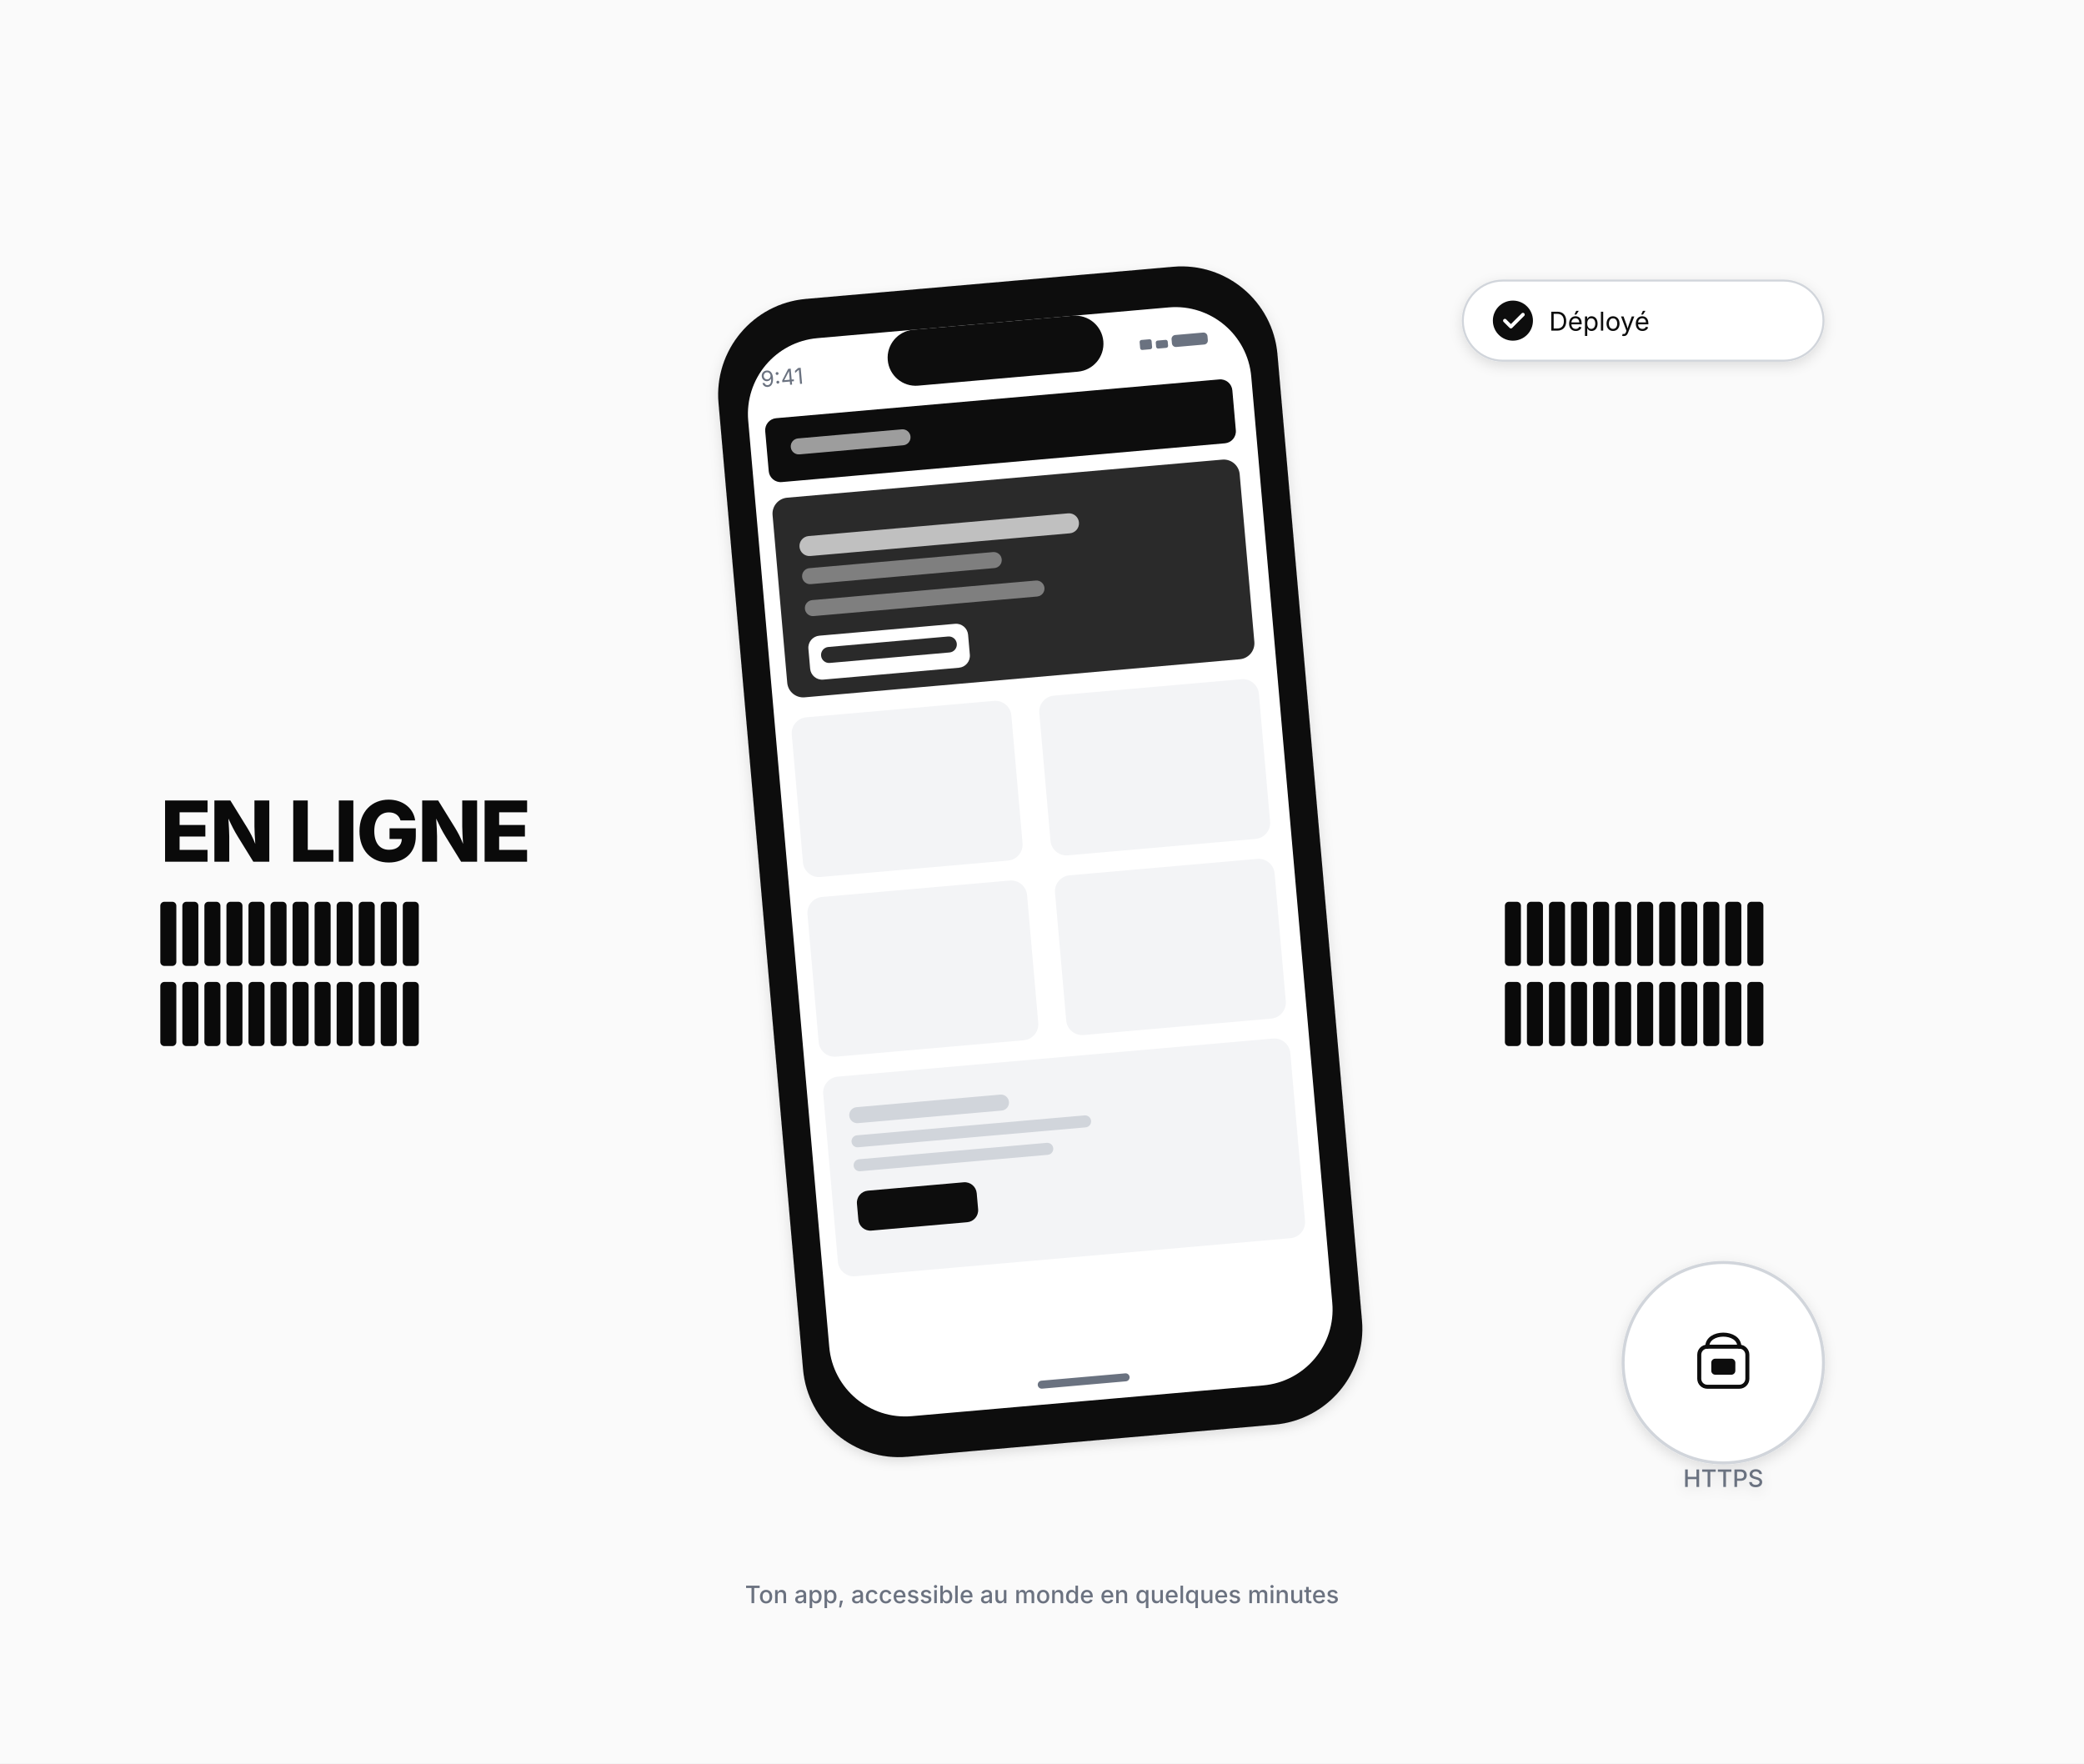
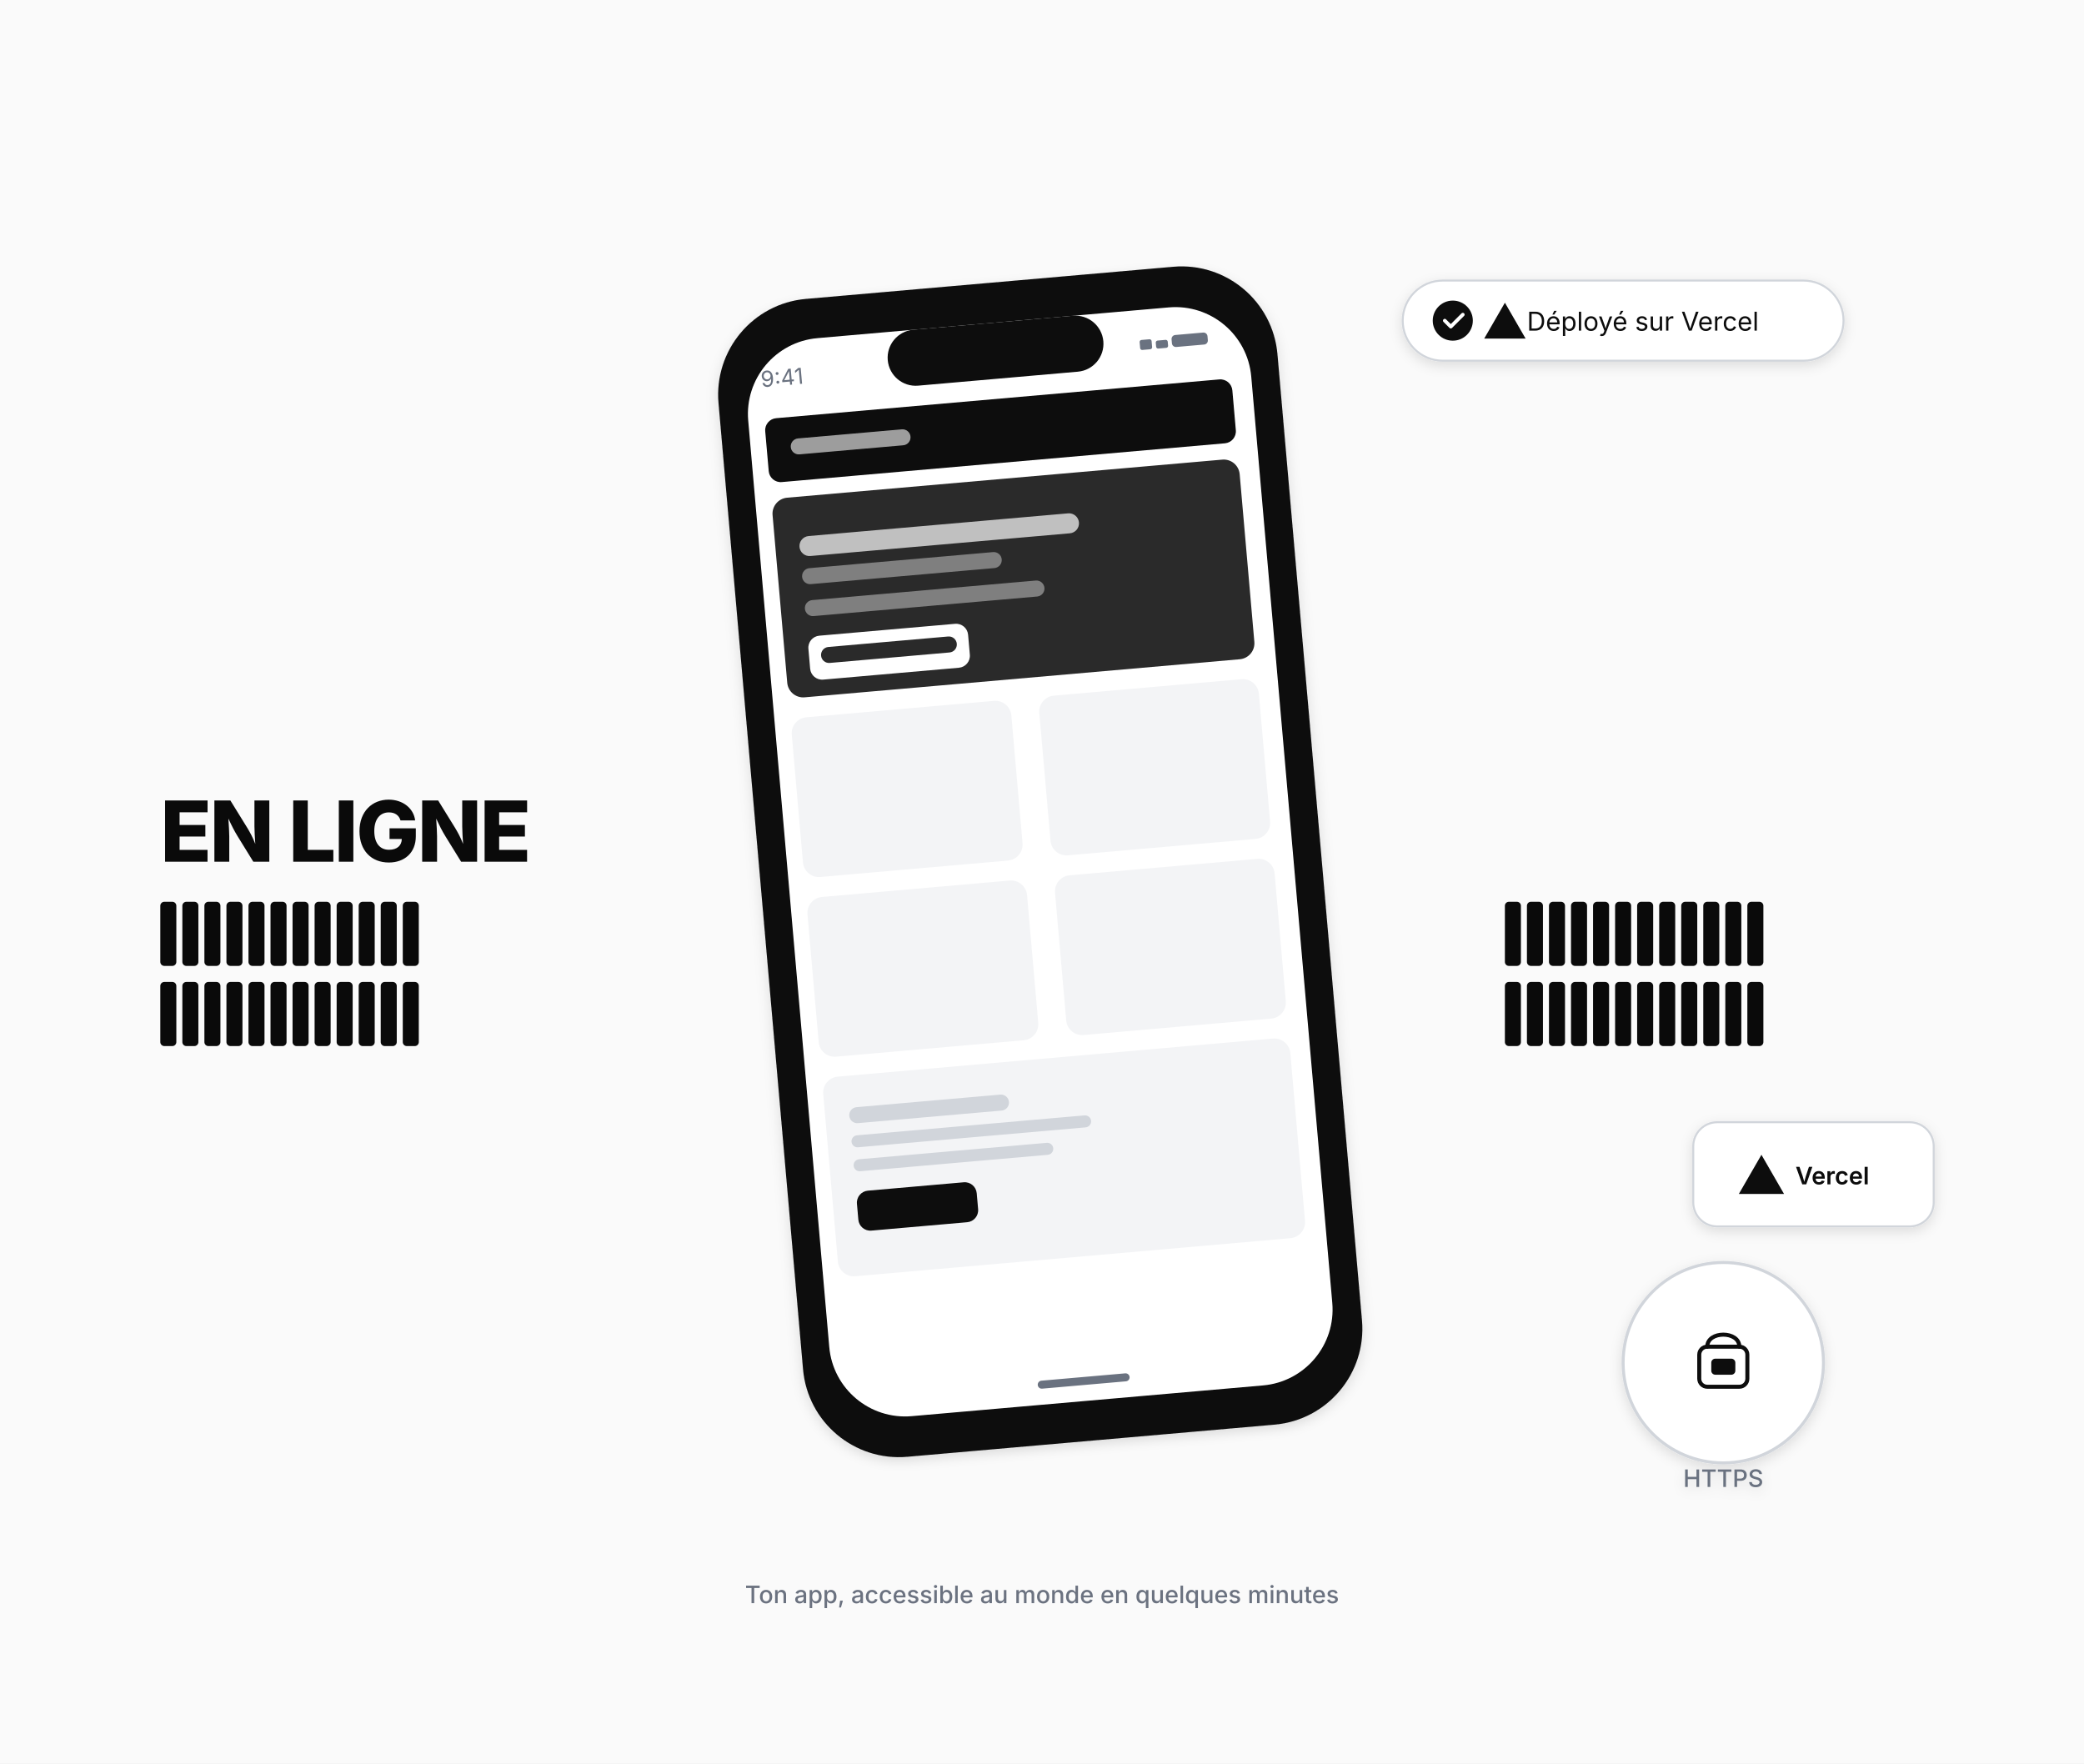
<svg xmlns="http://www.w3.org/2000/svg" viewBox="0 0 1040 880" width="1040" height="880">
  <defs>
    <style>
      text { font-family: -apple-system, "SF Pro Display", Inter, sans-serif; }
      .heading { font-weight: 600; fill: #0A0A0A; }
      .body { font-weight: 400; fill: #0A0A0A; }
      .caption { font-weight: 500; fill: #6B7280; font-size: 12px; }
    </style>
    <filter id="softShadow" x="-20%" y="-20%" width="140%" height="140%">
      <feGaussianBlur in="SourceAlpha" stdDeviation="3" />
      <feOffset dx="0" dy="2" />
      <feComponentTransfer>
        <feFuncA type="linear" slope="0.12" />
      </feComponentTransfer>
      <feMerge>
        <feMergeNode />
        <feMergeNode in="SourceGraphic" />
      </feMerge>
    </filter>
  </defs>
  <rect width="1040" height="880" fill="#FAFAFA" />
  <g id="en-ligne-label">
    <text x="80" y="430" font-size="42" font-weight="800" fill="#0A0A0A" letter-spacing="-1">EN LIGNE</text>
  </g>
  <g id="bars-left">
    <rect x="80" y="450" width="8" height="32" rx="2" fill="#0A0A0A" />
    <rect x="91" y="450" width="8" height="32" rx="2" fill="#0A0A0A" />
    <rect x="102" y="450" width="8" height="32" rx="2" fill="#0A0A0A" />
    <rect x="113" y="450" width="8" height="32" rx="2" fill="#0A0A0A" />
    <rect x="124" y="450" width="8" height="32" rx="2" fill="#0A0A0A" />
    <rect x="135" y="450" width="8" height="32" rx="2" fill="#0A0A0A" />
    <rect x="146" y="450" width="8" height="32" rx="2" fill="#0A0A0A" />
    <rect x="157" y="450" width="8" height="32" rx="2" fill="#0A0A0A" />
    <rect x="168" y="450" width="8" height="32" rx="2" fill="#0A0A0A" />
    <rect x="179" y="450" width="8" height="32" rx="2" fill="#0A0A0A" />
    <rect x="190" y="450" width="8" height="32" rx="2" fill="#0A0A0A" />
    <rect x="201" y="450" width="8" height="32" rx="2" fill="#0A0A0A" />
    <rect x="80" y="490" width="8" height="32" rx="2" fill="#0A0A0A" />
    <rect x="91" y="490" width="8" height="32" rx="2" fill="#0A0A0A" />
    <rect x="102" y="490" width="8" height="32" rx="2" fill="#0A0A0A" />
    <rect x="113" y="490" width="8" height="32" rx="2" fill="#0A0A0A" />
    <rect x="124" y="490" width="8" height="32" rx="2" fill="#0A0A0A" />
    <rect x="135" y="490" width="8" height="32" rx="2" fill="#0A0A0A" />
    <rect x="146" y="490" width="8" height="32" rx="2" fill="#0A0A0A" />
    <rect x="157" y="490" width="8" height="32" rx="2" fill="#0A0A0A" />
    <rect x="168" y="490" width="8" height="32" rx="2" fill="#0A0A0A" />
    <rect x="179" y="490" width="8" height="32" rx="2" fill="#0A0A0A" />
    <rect x="190" y="490" width="8" height="32" rx="2" fill="#0A0A0A" />
    <rect x="201" y="490" width="8" height="32" rx="2" fill="#0A0A0A" />
  </g>
  <g id="iphone-mockup" transform="rotate(-5, 520, 440)" filter="url(#softShadow)">
    <rect x="380" y="140" width="280" height="580" rx="48" fill="#0A0A0A" />
    <rect x="394" y="160" width="252" height="540" rx="38" fill="#FFFFFF" />
    <rect x="466" y="160" width="108" height="28" rx="14" fill="#0A0A0A" />
    <text x="402" y="182" font-size="11" fill="#6B7280">9:41</text>
    <rect x="608" y="174" width="18" height="6" rx="2" fill="#6B7280" />
    <rect x="600" y="176" width="6" height="4" rx="1" fill="#6B7280" />
    <rect x="592" y="175" width="6" height="5" rx="1" fill="#6B7280" />
    <rect x="402" y="198" width="234" height="32" rx="6" fill="#0A0A0A" />
    <rect x="414" y="209" width="60" height="8" rx="4" fill="#FFFFFF" opacity="0.6" />
    <rect x="402" y="238" width="234" height="100" rx="8" fill="#2A2A2A" />
    <rect x="414" y="258" width="140" height="10" rx="5" fill="#FFFFFF" opacity="0.7" />
    <rect x="414" y="274" width="100" height="8" rx="4" fill="#FFFFFF" opacity="0.4" />
    <rect x="414" y="290" width="120" height="8" rx="4" fill="#FFFFFF" opacity="0.4" />
    <rect x="414" y="308" width="80" height="22" rx="6" fill="#FFFFFF" />
    <rect x="420" y="314" width="68" height="8" rx="4" fill="#2A2A2A" />
    <rect x="402" y="348" width="110" height="80" rx="8" fill="#F3F4F6" />
    <rect x="526" y="348" width="110" height="80" rx="8" fill="#F3F4F6" />
    <rect x="402" y="438" width="110" height="80" rx="8" fill="#F3F4F6" />
    <rect x="526" y="438" width="110" height="80" rx="8" fill="#F3F4F6" />
    <rect x="402" y="528" width="234" height="100" rx="8" fill="#F3F4F6" />
    <rect x="414" y="544" width="80" height="8" rx="4" fill="#D1D5DB" />
    <rect x="414" y="558" width="120" height="6" rx="3" fill="#D1D5DB" />
    <rect x="414" y="570" width="100" height="6" rx="3" fill="#D1D5DB" />
    <rect x="414" y="586" width="60" height="20" rx="6" fill="#0A0A0A" />
    <rect x="496" y="688" width="46" height="4" rx="2" fill="#6B7280" />
  </g>
  <g id="bars-right">
    <rect x="751" y="450" width="8" height="32" rx="2" fill="#0A0A0A" />
    <rect x="762" y="450" width="8" height="32" rx="2" fill="#0A0A0A" />
    <rect x="773" y="450" width="8" height="32" rx="2" fill="#0A0A0A" />
    <rect x="784" y="450" width="8" height="32" rx="2" fill="#0A0A0A" />
    <rect x="795" y="450" width="8" height="32" rx="2" fill="#0A0A0A" />
    <rect x="806" y="450" width="8" height="32" rx="2" fill="#0A0A0A" />
    <rect x="817" y="450" width="8" height="32" rx="2" fill="#0A0A0A" />
    <rect x="828" y="450" width="8" height="32" rx="2" fill="#0A0A0A" />
    <rect x="839" y="450" width="8" height="32" rx="2" fill="#0A0A0A" />
    <rect x="850" y="450" width="8" height="32" rx="2" fill="#0A0A0A" />
    <rect x="861" y="450" width="8" height="32" rx="2" fill="#0A0A0A" />
    <rect x="872" y="450" width="8" height="32" rx="2" fill="#0A0A0A" />
    <rect x="751" y="490" width="8" height="32" rx="2" fill="#0A0A0A" />
    <rect x="762" y="490" width="8" height="32" rx="2" fill="#0A0A0A" />
    <rect x="773" y="490" width="8" height="32" rx="2" fill="#0A0A0A" />
    <rect x="784" y="490" width="8" height="32" rx="2" fill="#0A0A0A" />
    <rect x="795" y="490" width="8" height="32" rx="2" fill="#0A0A0A" />
    <rect x="806" y="490" width="8" height="32" rx="2" fill="#0A0A0A" />
    <rect x="817" y="490" width="8" height="32" rx="2" fill="#0A0A0A" />
    <rect x="828" y="490" width="8" height="32" rx="2" fill="#0A0A0A" />
    <rect x="839" y="490" width="8" height="32" rx="2" fill="#0A0A0A" />
    <rect x="850" y="490" width="8" height="32" rx="2" fill="#0A0A0A" />
    <rect x="861" y="490" width="8" height="32" rx="2" fill="#0A0A0A" />
    <rect x="872" y="490" width="8" height="32" rx="2" fill="#0A0A0A" />
  </g>
  <g id="https-badge" filter="url(#softShadow)">
    <circle cx="860" cy="680" r="50" fill="#FFFFFF" stroke="#D1D5DB" stroke-width="1.5" />
    <rect x="848" y="672" width="24" height="20" rx="4" fill="none" stroke="#0A0A0A" stroke-width="2" />
    <rect x="854" y="678" width="12" height="8" rx="2" fill="#0A0A0A" />
    <path d="M852 672 C852 664 868 664 868 672" fill="none" stroke="#0A0A0A" stroke-width="2" stroke-linecap="round" />
    <text x="860" y="742" class="caption" text-anchor="middle" font-size="11">HTTPS</text>
  </g>
+   <g id="vercel-badge" filter="url(#softShadow)">
+     <rect x="845" y="560" width="120" height="52" rx="12" fill="#FFFFFF" stroke="#D1D5DB" stroke-width="1" />
+     <g transform="translate(867, 574) scale(0.047)">
+       <path d="M256 48L496 464H16L256 48Z" fill="#0A0A0A" />
+     </g>
+     <text x="896" y="591" font-size="12" font-weight="600" fill="#0A0A0A">Vercel</text>
+   </g>
  <g id="deployed-pill" filter="url(#softShadow)">
-     <rect x="730" y="140" width="180" height="40" rx="20" fill="#FFFFFF" stroke="#D1D5DB" stroke-width="1" />
-     <circle cx="755" cy="160" r="10" fill="#0A0A0A" />
-     <path d="M751 160 L754 163 L760 157" stroke="#FFFFFF" stroke-width="1.8" fill="none" stroke-linecap="round" stroke-linejoin="round" />
-     <text x="773" y="165" class="body" font-size="13">Déployé</text>
+     <rect x="700" y="140" width="220" height="40" rx="20" fill="#FFFFFF" stroke="#D1D5DB" stroke-width="1" />
+     <circle cx="725" cy="160" r="10" fill="#0A0A0A" />
+     <path d="M721 160 L724 163 L730 157" stroke="#FFFFFF" stroke-width="1.8" fill="none" stroke-linecap="round" stroke-linejoin="round" />
+     <g transform="translate(740, 149) scale(0.043)">
+       <path d="M256 48L496 464H16L256 48Z" fill="#0A0A0A" />
+     </g>
+     <text x="762" y="165" class="body" font-size="13">Déployé sur Vercel</text>
  </g>
  <text x="520" y="800" class="caption" text-anchor="middle" font-size="13">Ton app, accessible au monde en quelques minutes</text>
</svg>
